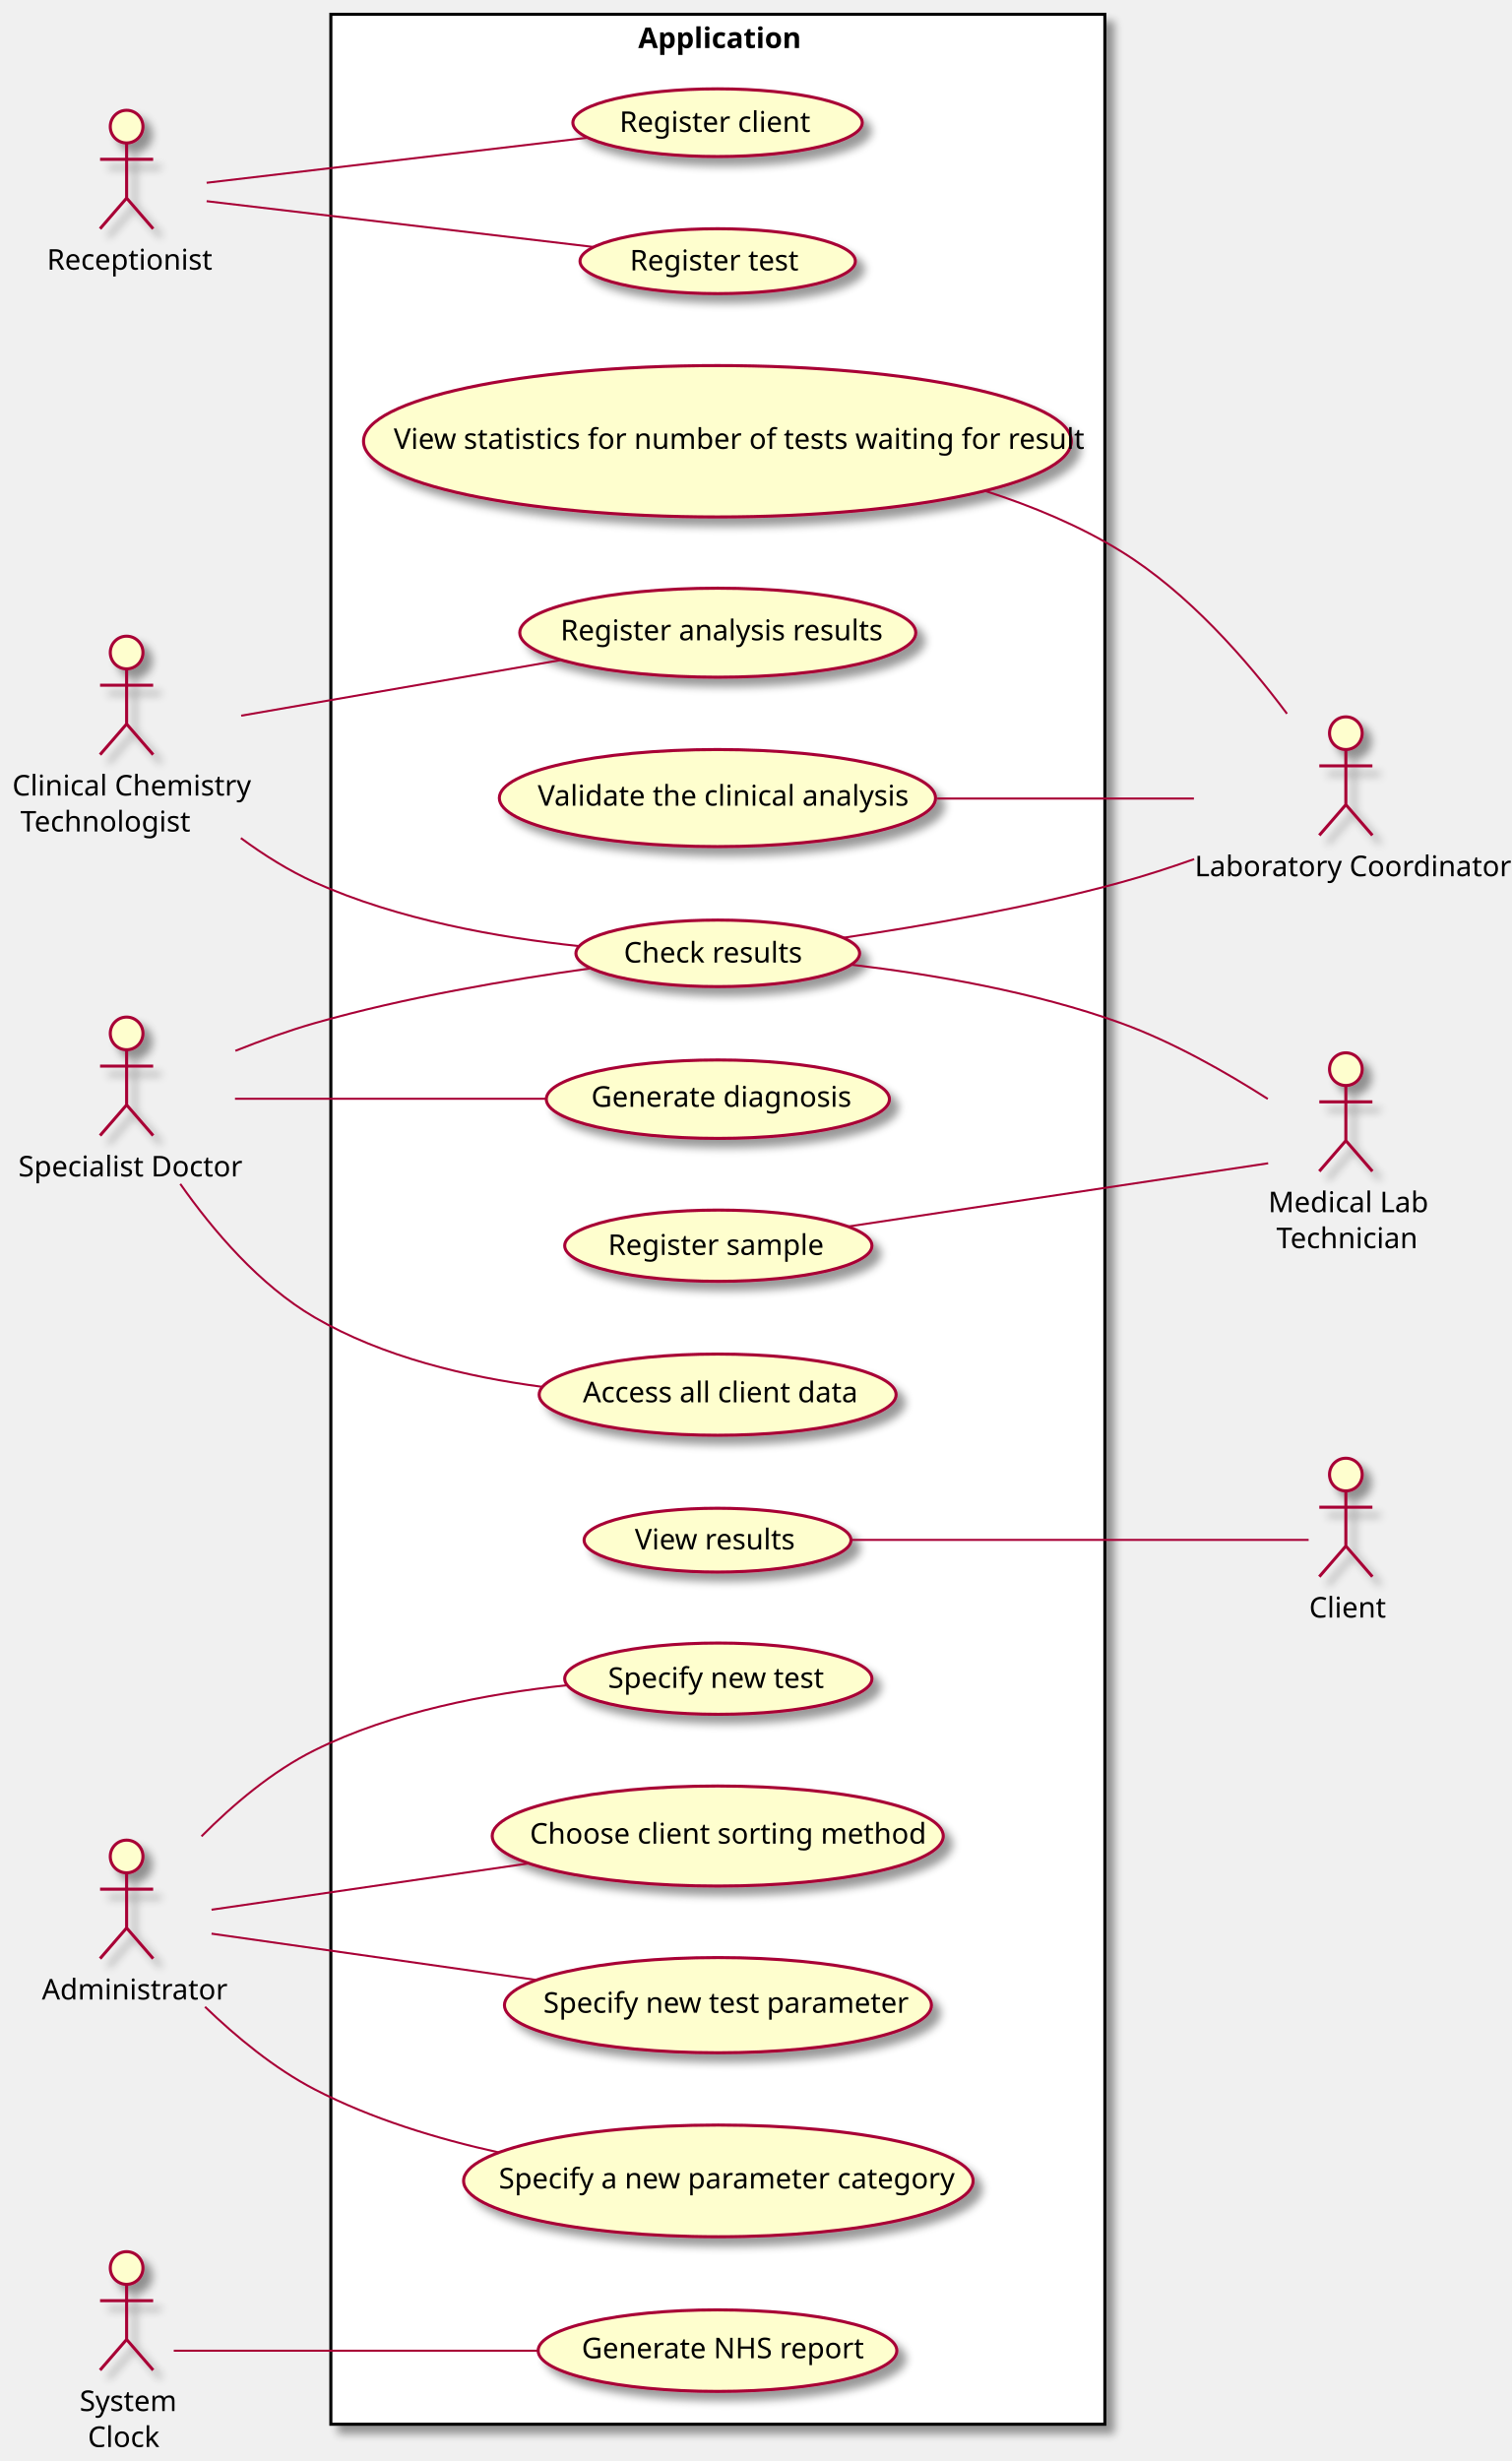
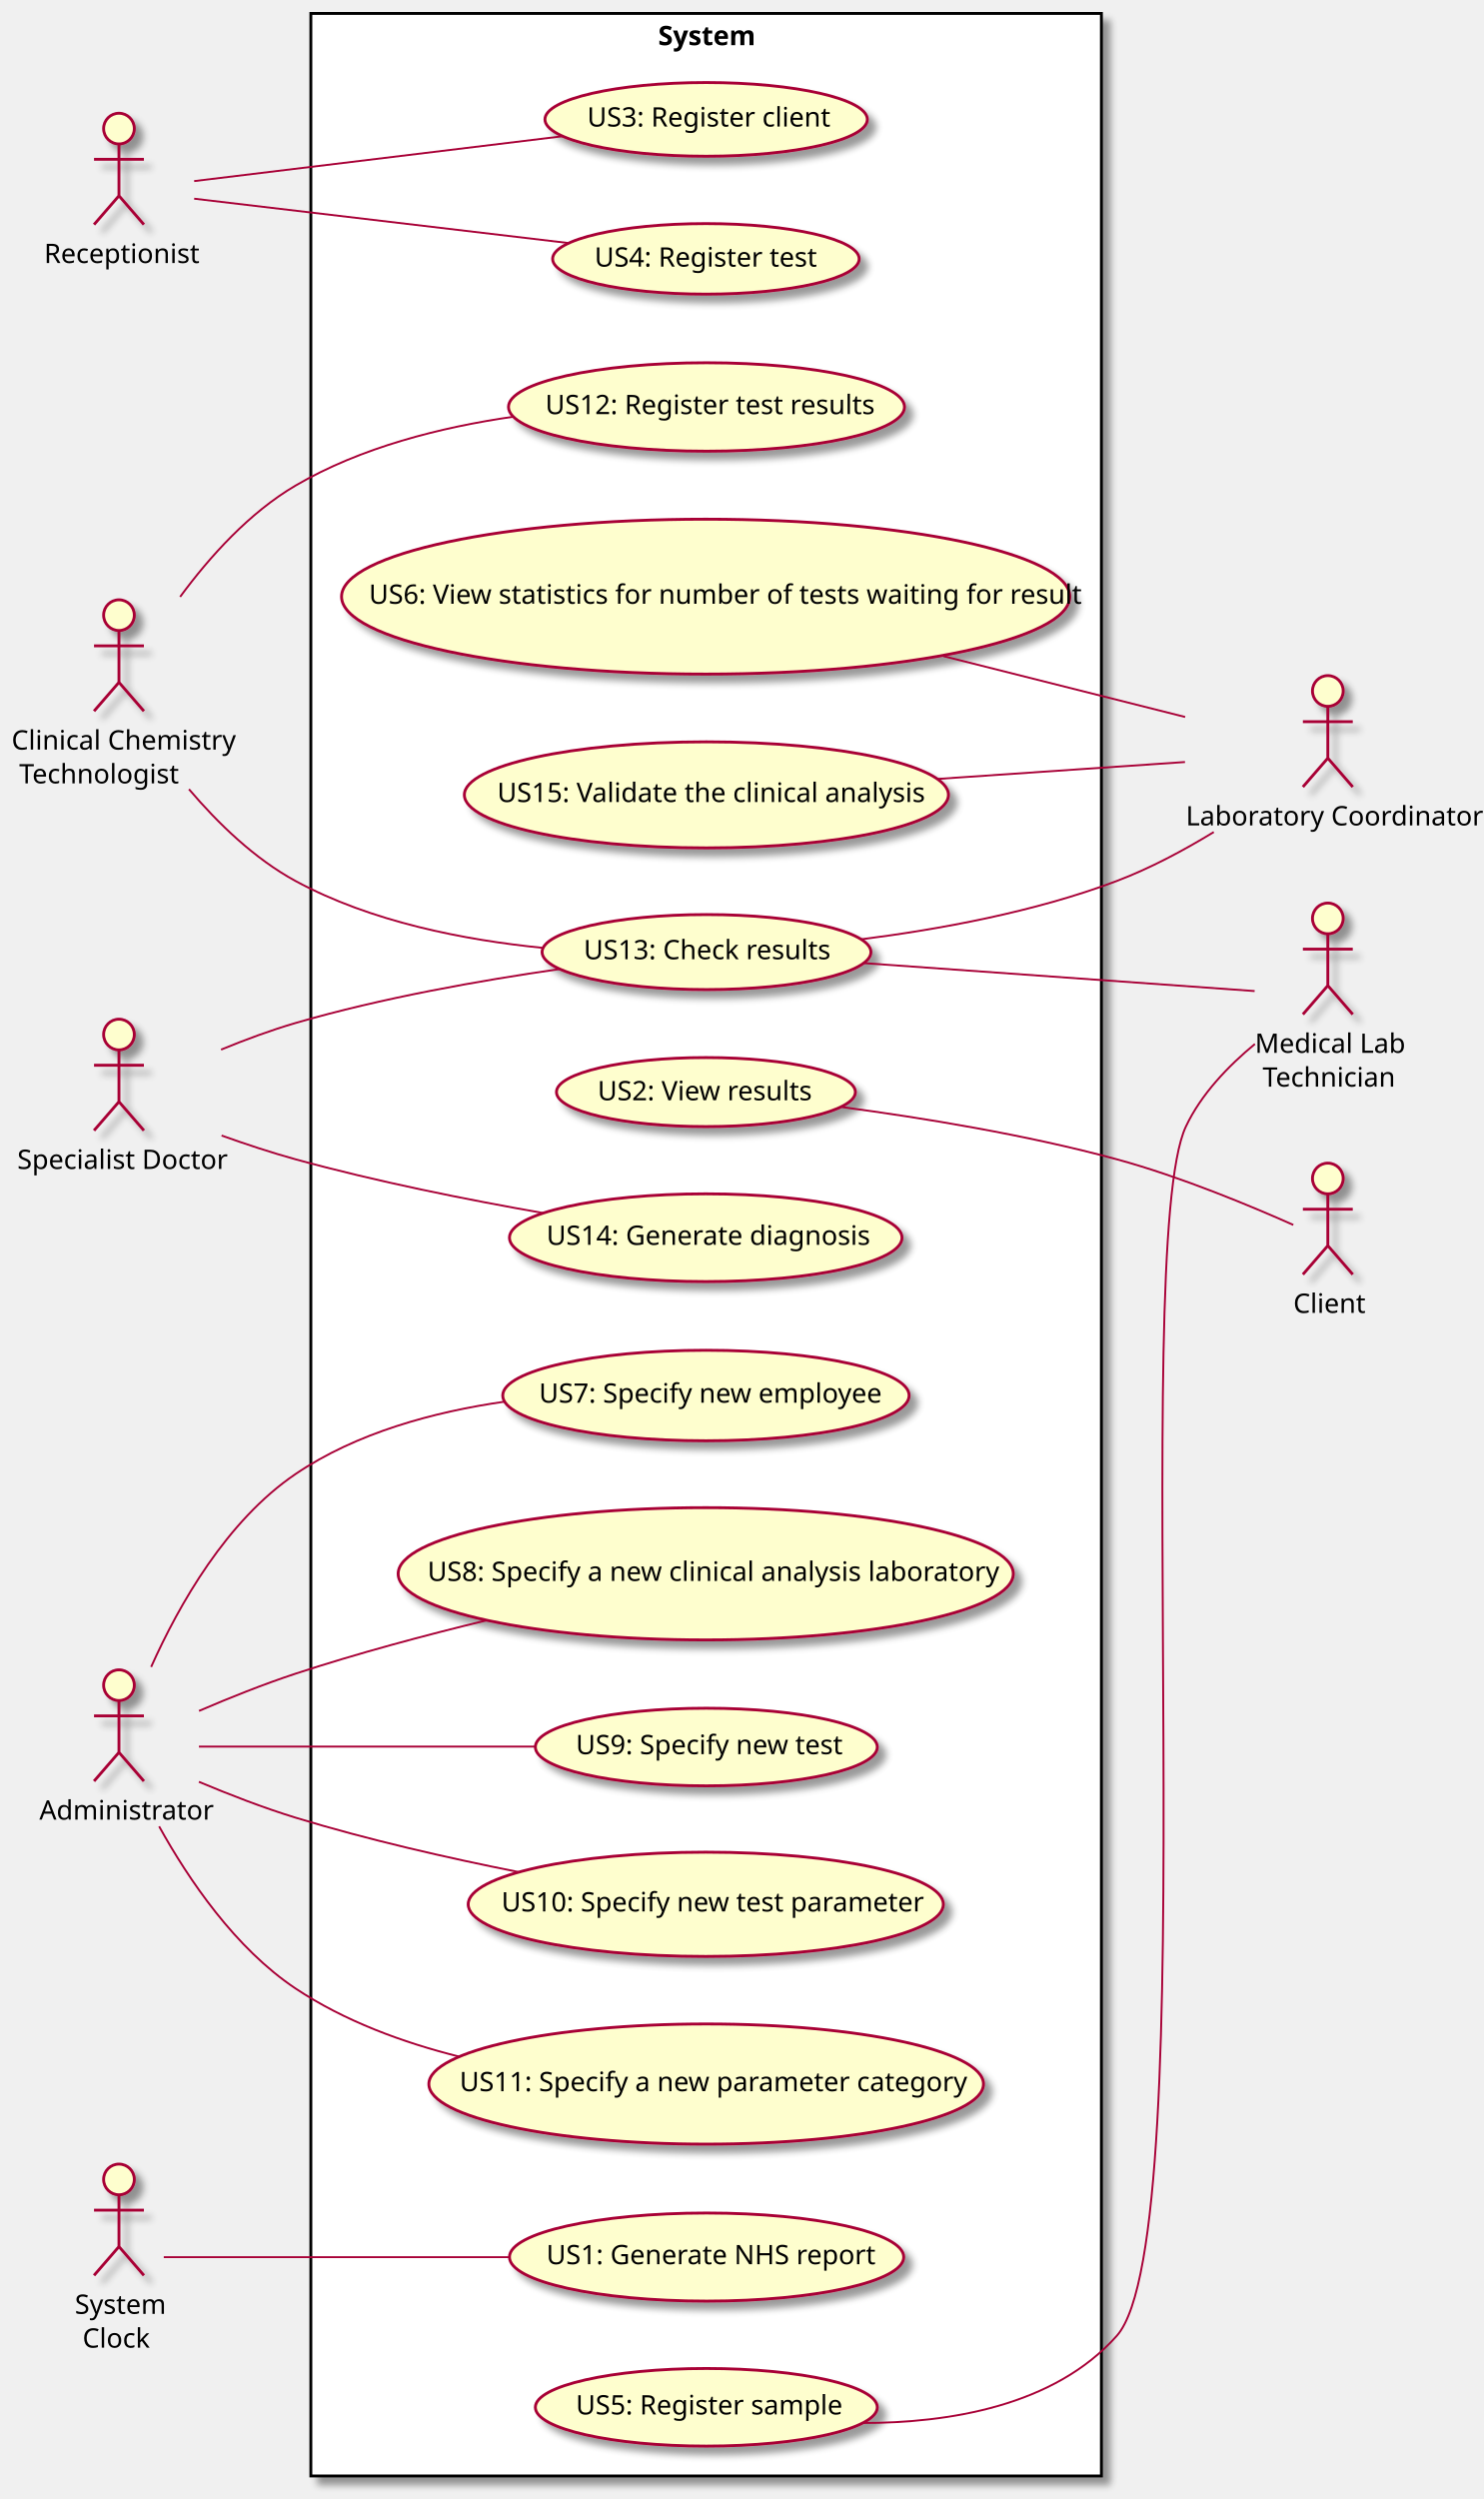
- <svg xmlns="http://www.w3.org/2000/svg" contentScriptType="application/ecmascript" contentStyleType="text/css" height="723.6px" preserveAspectRatio="none" style="width:444px;height:723px;" version="1.1" viewBox="0 0 444 723" width="444px" zoomAndPan="magnify">
+ <svg xmlns="http://www.w3.org/2000/svg" contentScriptType="application/ecmascript" contentStyleType="text/css" height="1302px" preserveAspectRatio="none" style="width:773px;height:1302px;" version="1.1" viewBox="0 0 773 1302" width="773px" zoomAndPan="magnify">
  <defs>
-     <filter height="300%" id="fibcow8h8oq52" width="300%" x="-1" y="-1">
-       <feGaussianBlur result="blurOut" stdDeviation="1.2" />
+     <filter height="300%" id="fkpus3phq4os6" width="300%" x="-1" y="-1">
+       <feGaussianBlur result="blurOut" stdDeviation="2.0" />
      <feColorMatrix in="blurOut" result="blurOut2" type="matrix" values="0 0 0 0 0 0 0 0 0 0 0 0 0 0 0 0 0 0 .4 0" />
-       <feOffset dx="2.4" dy="2.4" in="blurOut2" result="blurOut3" />
+       <feOffset dx="4.0" dy="4.0" in="blurOut2" result="blurOut3" />
      <feBlend in="SourceGraphic" in2="blurOut3" mode="normal" />
    </filter>
  </defs>
  <g>
-     <rect fill="#FFFFFF" filter="url(#fibcow8h8oq52)" height="708" style="stroke:#000000;stroke-width:0.9;" width="227.4" x="97.2" y="4.2" />
-     <text fill="#000000" font-family="sans-serif" font-size="8.4" font-weight="bold" lengthAdjust="spacing" textLength="46.8" x="187.5" y="14.12">Application</text>
-     <ellipse cx="210.85" cy="76.73" fill="#FEFECE" filter="url(#fibcow8h8oq52)" rx="40.45" ry="9.53" style="stroke:#A80036;stroke-width:0.9;" />
-     <text fill="#000000" font-family="sans-serif" font-size="8.4" lengthAdjust="spacing" textLength="48" x="185.05" y="79.44">Register test</text>
-     <ellipse cx="210.814" cy="36.043" fill="#FEFECE" filter="url(#fibcow8h8oq52)" rx="42.514" ry="9.943" style="stroke:#A80036;stroke-width:0.9;" />
-     <text fill="#000000" font-family="sans-serif" font-size="8.4" lengthAdjust="spacing" textLength="54" x="182.014" y="38.753">Register client</text>
-     <ellipse cx="211.035" cy="365.967" fill="#FEFECE" filter="url(#fibcow8h8oq52)" rx="45.135" ry="10.467" style="stroke:#A80036;stroke-width:0.9;" />
-     <text fill="#000000" font-family="sans-serif" font-size="8.4" lengthAdjust="spacing" textLength="61.2" x="178.635" y="368.677">Register sample</text>
-     <ellipse cx="210.871" cy="185.874" fill="#FEFECE" filter="url(#fibcow8h8oq52)" rx="58.172" ry="13.074" style="stroke:#A80036;stroke-width:0.9;" />
-     <text fill="#000000" font-family="sans-serif" font-size="8.4" lengthAdjust="spacing" textLength="92.4" x="164.672" y="188.111">Register analysis results</text>
-     <ellipse cx="210.904" cy="322.921" fill="#FEFECE" filter="url(#fibcow8h8oq52)" rx="50.404" ry="11.521" style="stroke:#A80036;stroke-width:0.9;" />
-     <text fill="#000000" font-family="sans-serif" font-size="8.4" lengthAdjust="spacing" textLength="74.4" x="173.704" y="325.158">Generate diagnosis</text>
-     <ellipse cx="210.86" cy="539.392" fill="#FEFECE" filter="url(#fibcow8h8oq52)" rx="66.26" ry="14.692" style="stroke:#A80036;stroke-width:0.9;" />
-     <text fill="#000000" font-family="sans-serif" font-size="8.4" lengthAdjust="spacing" textLength="110.4" x="155.66" y="541.629">Choose client sorting method</text>
-     <ellipse cx="210.779" cy="234.456" fill="#FEFECE" filter="url(#fibcow8h8oq52)" rx="64.079" ry="14.256" style="stroke:#A80036;stroke-width:0.9;" />
-     <text fill="#000000" font-family="sans-serif" font-size="8.4" lengthAdjust="spacing" textLength="105.6" x="157.979" y="236.693">Validate the clinical analysis</text>
-     <ellipse cx="210.805" cy="452.471" fill="#FEFECE" filter="url(#fibcow8h8oq52)" rx="39.205" ry="9.371" style="stroke:#A80036;stroke-width:0.9;" />
-     <text fill="#000000" font-family="sans-serif" font-size="8.4" lengthAdjust="spacing" textLength="45" x="186.505" y="455.181">View results</text>
-     <ellipse cx="210.874" cy="280.075" fill="#FEFECE" filter="url(#fibcow8h8oq52)" rx="41.674" ry="9.775" style="stroke:#A80036;stroke-width:0.9;" />
-     <text fill="#000000" font-family="sans-serif" font-size="8.4" lengthAdjust="spacing" textLength="51.6" x="183.274" y="282.785">Check results</text>
-     <ellipse cx="210.773" cy="129.635" fill="#FEFECE" filter="url(#fibcow8h8oq52)" rx="103.973" ry="22.235" style="stroke:#A80036;stroke-width:0.9;" />
-     <text fill="#000000" font-family="sans-serif" font-size="8.4" lengthAdjust="spacing" textLength="190.2" x="115.673" y="131.872">View statistics for number of tests waiting for result</text>
-     <ellipse cx="210.835" cy="409.727" fill="#FEFECE" filter="url(#fibcow8h8oq52)" rx="52.435" ry="11.927" style="stroke:#A80036;stroke-width:0.9;" />
-     <text fill="#000000" font-family="sans-serif" font-size="8.4" lengthAdjust="spacing" textLength="79.2" x="171.235" y="411.964">Access all client data</text>
-     <ellipse cx="210.792" cy="690.578" fill="#FEFECE" filter="url(#fibcow8h8oq52)" rx="52.692" ry="11.978" style="stroke:#A80036;stroke-width:0.9;" />
-     <text fill="#000000" font-family="sans-serif" font-size="8.4" lengthAdjust="spacing" textLength="79.8" x="170.892" y="692.815">Generate NHS report</text>
-     <ellipse cx="211.035" cy="493.167" fill="#FEFECE" filter="url(#fibcow8h8oq52)" rx="45.135" ry="10.467" style="stroke:#A80036;stroke-width:0.9;" />
-     <text fill="#000000" font-family="sans-serif" font-size="8.4" lengthAdjust="spacing" textLength="61.2" x="178.635" y="495.877">Specify new test</text>
-     <ellipse cx="210.924" cy="589.085" fill="#FEFECE" filter="url(#fibcow8h8oq52)" rx="62.724" ry="13.985" style="stroke:#A80036;stroke-width:0.9;" />
-     <text fill="#000000" font-family="sans-serif" font-size="8.4" lengthAdjust="spacing" textLength="102.6" x="159.624" y="591.322">Specify new test parameter</text>
-     <ellipse cx="211.043" cy="640.709" fill="#FEFECE" filter="url(#fibcow8h8oq52)" rx="74.843" ry="16.409" style="stroke:#A80036;stroke-width:0.9;" />
-     <text fill="#000000" font-family="sans-serif" font-size="8.4" lengthAdjust="spacing" textLength="129" x="146.543" y="642.946">Specify a new parameter category</text>
-     <ellipse cx="37.2" cy="37.2" fill="#FEFECE" filter="url(#fibcow8h8oq52)" rx="4.8" ry="4.8" style="stroke:#A80036;stroke-width:0.9;" />
-     <path d="M37.2,42 L37.2,58.2 M29.4,46.8 L45,46.8 M37.2,58.2 L29.4,67.2 M37.2,58.2 L45,67.2 " fill="none" filter="url(#fibcow8h8oq52)" style="stroke:#A80036;stroke-width:0.9;" />
-     <text fill="#000000" font-family="sans-serif" font-size="8.4" lengthAdjust="spacing" textLength="46.8" x="13.8" y="79.22">Receptionist</text>
-     <ellipse cx="395.4" cy="314.1" fill="#FEFECE" filter="url(#fibcow8h8oq52)" rx="4.8" ry="4.8" style="stroke:#A80036;stroke-width:0.9;" />
-     <path d="M395.4,318.9 L395.4,335.1 M387.6,323.7 L403.2,323.7 M395.4,335.1 L387.6,344.1 M395.4,335.1 L403.2,344.1 " fill="none" filter="url(#fibcow8h8oq52)" style="stroke:#A80036;stroke-width:0.9;" />
-     <text fill="#000000" font-family="sans-serif" font-size="8.4" lengthAdjust="spacing" textLength="45.6" x="372.6" y="356.12">Medical Lab</text>
-     <text fill="#000000" font-family="sans-serif" font-size="8.4" lengthAdjust="spacing" textLength="41.4" x="375" y="366.685">Technician</text>
-     <ellipse cx="37.2" cy="191.7" fill="#FEFECE" filter="url(#fibcow8h8oq52)" rx="4.8" ry="4.8" style="stroke:#A80036;stroke-width:0.9;" />
-     <path d="M37.2,196.5 L37.2,212.7 M29.4,201.3 L45,201.3 M37.2,212.7 L29.4,221.7 M37.2,212.7 L45,221.7 " fill="none" filter="url(#fibcow8h8oq52)" style="stroke:#A80036;stroke-width:0.9;" />
-     <text fill="#000000" font-family="sans-serif" font-size="8.4" lengthAdjust="spacing" textLength="67.2" x="3.6" y="233.72">Clinical Chemistry</text>
-     <text fill="#000000" font-family="sans-serif" font-size="8.4" lengthAdjust="spacing" textLength="48.6" x="6" y="244.286">Technologist</text>
-     <ellipse cx="37.2" cy="303.6" fill="#FEFECE" filter="url(#fibcow8h8oq52)" rx="4.8" ry="4.8" style="stroke:#A80036;stroke-width:0.9;" />
-     <path d="M37.2,308.4 L37.2,324.6 M29.4,313.2 L45,313.2 M37.2,324.6 L29.4,333.6 M37.2,324.6 L45,333.6 " fill="none" filter="url(#fibcow8h8oq52)" style="stroke:#A80036;stroke-width:0.9;" />
-     <text fill="#000000" font-family="sans-serif" font-size="8.4" lengthAdjust="spacing" textLength="63.6" x="5.4" y="345.62">Specialist Doctor</text>
-     <ellipse cx="395.4" cy="215.4" fill="#FEFECE" filter="url(#fibcow8h8oq52)" rx="4.8" ry="4.8" style="stroke:#A80036;stroke-width:0.9;" />
-     <path d="M395.4,220.2 L395.4,236.4 M387.6,225 L403.2,225 M395.4,236.4 L387.6,245.4 M395.4,236.4 L403.2,245.4 " fill="none" filter="url(#fibcow8h8oq52)" style="stroke:#A80036;stroke-width:0.9;" />
-     <text fill="#000000" font-family="sans-serif" font-size="8.4" lengthAdjust="spacing" textLength="88.8" x="351" y="257.42">Laboratory Coordinator</text>
-     <ellipse cx="395.4" cy="433.2" fill="#FEFECE" filter="url(#fibcow8h8oq52)" rx="4.8" ry="4.8" style="stroke:#A80036;stroke-width:0.9;" />
-     <path d="M395.4,438 L395.4,454.2 M387.6,442.8 L403.2,442.8 M395.4,454.2 L387.6,463.2 M395.4,454.2 L403.2,463.2 " fill="none" filter="url(#fibcow8h8oq52)" style="stroke:#A80036;stroke-width:0.9;" />
-     <text fill="#000000" font-family="sans-serif" font-size="8.4" lengthAdjust="spacing" textLength="21.6" x="384.6" y="475.22">Client</text>
-     <ellipse cx="37.2" cy="545.4" fill="#FEFECE" filter="url(#fibcow8h8oq52)" rx="4.8" ry="4.8" style="stroke:#A80036;stroke-width:0.9;" />
-     <path d="M37.2,550.2 L37.2,566.4 M29.4,555 L45,555 M37.2,566.4 L29.4,575.4 M37.2,566.4 L45,575.4 " fill="none" filter="url(#fibcow8h8oq52)" style="stroke:#A80036;stroke-width:0.9;" />
-     <text fill="#000000" font-family="sans-serif" font-size="8.4" lengthAdjust="spacing" textLength="49.8" x="12.3" y="587.42">Administrator</text>
-     <ellipse cx="37.2" cy="666.3" fill="#FEFECE" filter="url(#fibcow8h8oq52)" rx="4.8" ry="4.8" style="stroke:#A80036;stroke-width:0.9;" />
-     <path d="M37.2,671.1 L37.2,687.3 M29.4,675.9 L45,675.9 M37.2,687.3 L29.4,696.3 M37.2,687.3 L45,696.3 " fill="none" filter="url(#fibcow8h8oq52)" style="stroke:#A80036;stroke-width:0.9;" />
-     <text fill="#000000" font-family="sans-serif" font-size="8.4" lengthAdjust="spacing" textLength="27.6" x="23.4" y="708.32">System</text>
-     <text fill="#000000" font-family="sans-serif" font-size="8.4" lengthAdjust="spacing" textLength="21" x="25.8" y="718.885">Clock</text>
-     <path d="M60.708,59.106 C89.802,62.55 140.34,68.526 174.534,72.57 " fill="none" id="Receptionist-UC1" style="stroke:#A80036;stroke-width:0.6;" />
-     <path d="M60.708,53.694 C89.298,50.31 138.594,44.478 172.746,40.44 " fill="none" id="Receptionist-UC2" style="stroke:#A80036;stroke-width:0.6;" />
-     <path d="M249.036,360.348 C286.218,354.75 341.916,346.362 372.576,341.748 " fill="none" id="UC3-MLT" style="stroke:#A80036;stroke-width:0.6;" />
-     <path d="M70.854,210.252 C97.416,205.632 135.018,199.092 164.484,193.968 " fill="none" id="CCT-UC4" style="stroke:#A80036;stroke-width:0.6;" />
-     <path d="M69.036,322.8 C94.476,322.8 130.872,322.8 160.344,322.8 " fill="none" id="Doctor-UC5" style="stroke:#A80036;stroke-width:0.6;" />
-     <path d="M62.148,561.042 C86.25,557.52 123.978,552.012 155.328,547.428 " fill="none" id="Administrator-UC6" style="stroke:#A80036;stroke-width:0.6;" />
-     <path d="M275.352,234.6 C300.252,234.6 328.176,234.6 350.76,234.6 " fill="none" id="UC7-LC" style="stroke:#A80036;stroke-width:0.6;" />
-     <path d="M250.374,452.4 C293.142,452.4 359.178,452.4 384.468,452.4 " fill="none" id="UC8-Client" style="stroke:#A80036;stroke-width:0.6;" />
-     <path d="M250.35,283.44 C273.774,286.242 303.912,291.366 329.4,300.6 C344.568,306.096 360.258,315.036 372.462,322.842 " fill="none" id="UC9-MLT" style="stroke:#A80036;stroke-width:0.6;" />
-     <path d="M70.764,246.216 C77.538,251.196 84.906,255.828 92.4,259.2 C116.856,270.204 146.604,275.454 170.1,277.95 " fill="none" id="CCT-UC9" style="stroke:#A80036;stroke-width:0.6;" />
-     <path d="M247.74,275.502 C271.26,272.028 302.436,266.604 329.4,259.2 C336.42,257.274 343.74,254.898 350.838,252.39 " fill="none" id="UC9-LC" style="stroke:#A80036;stroke-width:0.6;" />
-     <path d="M69.156,308.712 C76.662,305.718 84.726,302.796 92.4,300.6 C118.962,292.998 149.748,287.79 173.196,284.538 " fill="none" id="Doctor-UC9" style="stroke:#A80036;stroke-width:0.6;" />
-     <path d="M378.102,209.682 C366.264,193.848 349.032,174.114 329.4,162 C317.25,154.506 303.348,148.71 289.452,144.24 " fill="none" id="LC-UC10" style="stroke:#A80036;stroke-width:0.6;" />
-     <path d="M52.968,347.814 C62.58,361.506 76.23,377.556 92.4,387 C112.476,398.724 137.43,404.556 159.204,407.412 " fill="none" id="Doctor-UC11" style="stroke:#A80036;stroke-width:0.6;" />
-     <path d="M51.048,690.6 C73.65,690.6 120.822,690.6 157.992,690.6 " fill="none" id="Clock-UC12" style="stroke:#A80036;stroke-width:0.6;" />
-     <path d="M59.196,539.49 C68.472,530.148 80.034,520.338 92.4,514.2 C115.302,502.83 143.418,497.538 166.446,495.108 " fill="none" id="Administrator-UC13" style="stroke:#A80036;stroke-width:0.6;" />
-     <path d="M62.148,568.074 C86.85,571.596 125.874,577.158 157.674,581.694 " fill="none" id="Administrator-UC14" style="stroke:#A80036;stroke-width:0.6;" />
-     <path d="M60.234,589.566 C69.408,598.416 80.622,607.68 92.4,613.8 C109.032,622.44 128.394,628.338 146.568,632.358 " fill="none" id="Administrator-UC15" style="stroke:#A80036;stroke-width:0.6;" />
+     <rect fill="#FFFFFF" filter="url(#fkpus3phq4os6)" height="1283" style="stroke:#000000;stroke-width:1.5;" width="412" x="162" y="7" />
+     <text fill="#000000" font-family="sans-serif" font-size="14" font-weight="bold" lengthAdjust="spacing" textLength="50" x="343" y="23.533">System</text>
+     <ellipse cx="367.879" cy="134.876" fill="#FEFECE" filter="url(#fkpus3phq4os6)" rx="79.879" ry="18.376" style="stroke:#A80036;stroke-width:1.5;" />
+     <text fill="#000000" font-family="sans-serif" font-size="14" lengthAdjust="spacing" textLength="114" x="309.837" y="138.902">US4: Register test</text>
+     <ellipse cx="368.007" cy="62.201" fill="#FEFECE" filter="url(#fkpus3phq4os6)" rx="84.007" ry="19.201" style="stroke:#A80036;stroke-width:1.5;" />
+     <text fill="#000000" font-family="sans-serif" font-size="14" lengthAdjust="spacing" textLength="124" x="306.007" y="65.93">US3: Register client</text>
+     <ellipse cx="368.19" cy="212.038" fill="#FEFECE" filter="url(#fkpus3phq4os6)" rx="103.19" ry="23.038" style="stroke:#A80036;stroke-width:1.5;" />
+     <text fill="#000000" font-family="sans-serif" font-size="14" lengthAdjust="spacing" textLength="168" x="284.19" y="215.767">US12: Register test results</text>
+     <ellipse cx="367.793" cy="644.859" fill="#FEFECE" filter="url(#fkpus3phq4os6)" rx="102.293" ry="22.859" style="stroke:#A80036;stroke-width:1.5;" />
+     <text fill="#000000" font-family="sans-serif" font-size="14" lengthAdjust="spacing" textLength="166" x="284.793" y="648.587">US14: Generate diagnosis</text>
+     <ellipse cx="368.241" cy="1175.948" fill="#FEFECE" filter="url(#fkpus3phq4os6)" rx="102.741" ry="22.948" style="stroke:#A80036;stroke-width:1.5;" />
+     <text fill="#000000" font-family="sans-serif" font-size="14" lengthAdjust="spacing" textLength="167" x="284.741" y="1179.677">US1: Generate NHS report</text>
+     <ellipse cx="368.138" cy="414.128" fill="#FEFECE" filter="url(#fkpus3phq4os6)" rx="126.138" ry="27.628" style="stroke:#A80036;stroke-width:1.5;" />
+     <text fill="#000000" font-family="sans-serif" font-size="14" lengthAdjust="spacing" textLength="218" x="259.138" y="417.856">US15: Validate the clinical analysis</text>
+     <ellipse cx="367.896" cy="568.979" fill="#FEFECE" filter="url(#fkpus3phq4os6)" rx="77.896" ry="17.979" style="stroke:#A80036;stroke-width:1.5;" />
+     <text fill="#000000" font-family="sans-serif" font-size="14" lengthAdjust="spacing" textLength="109" x="311.435" y="573.247">US2: View results</text>
+     <ellipse cx="368.193" cy="496.038" fill="#FEFECE" filter="url(#fkpus3phq4os6)" rx="85.693" ry="19.538" style="stroke:#A80036;stroke-width:1.5;" />
+     <text fill="#000000" font-family="sans-serif" font-size="14" lengthAdjust="spacing" textLength="128" x="304.193" y="499.767">US13: Check results</text>
+     <ellipse cx="367.894" cy="727.079" fill="#FEFECE" filter="url(#fkpus3phq4os6)" rx="105.894" ry="23.579" style="stroke:#A80036;stroke-width:1.5;" />
+     <text fill="#000000" font-family="sans-serif" font-size="14" lengthAdjust="spacing" textLength="174" x="280.894" y="730.807">US7: Specify new employee</text>
+     <ellipse cx="367.787" cy="819.957" fill="#FEFECE" filter="url(#fkpus3phq4os6)" rx="160.287" ry="34.457" style="stroke:#A80036;stroke-width:1.5;" />
+     <text fill="#000000" font-family="sans-serif" font-size="14" lengthAdjust="spacing" textLength="290" x="222.787" y="823.686">US8: Specify a new clinical analysis laboratory</text>
+     <ellipse cx="368.105" cy="910.221" fill="#FEFECE" filter="url(#fkpus3phq4os6)" rx="89.105" ry="20.221" style="stroke:#A80036;stroke-width:1.5;" />
+     <text fill="#000000" font-family="sans-serif" font-size="14" lengthAdjust="spacing" textLength="136" x="300.105" y="913.949">US9: Specify new test</text>
+     <ellipse cx="367.807" cy="992.161" fill="#FEFECE" filter="url(#fkpus3phq4os6)" rx="123.807" ry="27.161" style="stroke:#A80036;stroke-width:1.5;" />
+     <text fill="#000000" font-family="sans-serif" font-size="14" lengthAdjust="spacing" textLength="213" x="261.307" y="995.89">US10: Specify new test parameter</text>
+     <ellipse cx="368.021" cy="1085.804" fill="#FEFECE" filter="url(#fkpus3phq4os6)" rx="144.521" ry="31.304" style="stroke:#A80036;stroke-width:1.5;" />
+     <text fill="#000000" font-family="sans-serif" font-size="14" lengthAdjust="spacing" textLength="257" x="239.521" y="1089.533">US11: Specify a new parameter category</text>
+     <ellipse cx="368.105" cy="1254.221" fill="#FEFECE" filter="url(#fkpus3phq4os6)" rx="89.105" ry="20.221" style="stroke:#A80036;stroke-width:1.5;" />
+     <text fill="#000000" font-family="sans-serif" font-size="14" lengthAdjust="spacing" textLength="136" x="300.105" y="1257.949">US5: Register sample</text>
+     <ellipse cx="367.763" cy="310.853" fill="#FEFECE" filter="url(#fkpus3phq4os6)" rx="189.763" ry="40.352" style="stroke:#A80036;stroke-width:1.5;" />
+     <text fill="#000000" font-family="sans-serif" font-size="14" lengthAdjust="spacing" textLength="351" x="192.263" y="314.581">US6: View statistics for number of tests waiting for result</text>
+     <ellipse cx="62" cy="67" fill="#FEFECE" filter="url(#fkpus3phq4os6)" rx="8" ry="8" style="stroke:#A80036;stroke-width:1.5;" />
+     <path d="M62,75 L62,102 M49,83 L75,83 M62,102 L49,117 M62,102 L75,117 " fill="none" filter="url(#fkpus3phq4os6)" style="stroke:#A80036;stroke-width:1.5;" />
+     <text fill="#000000" font-family="sans-serif" font-size="14" lengthAdjust="spacing" textLength="78" x="23" y="137.033">Receptionist</text>
+     <ellipse cx="692" cy="478.5" fill="#FEFECE" filter="url(#fkpus3phq4os6)" rx="8" ry="8" style="stroke:#A80036;stroke-width:1.5;" />
+     <path d="M692,486.5 L692,513.5 M679,494.5 L705,494.5 M692,513.5 L679,528.5 M692,513.5 L705,528.5 " fill="none" filter="url(#fkpus3phq4os6)" style="stroke:#A80036;stroke-width:1.5;" />
+     <text fill="#000000" font-family="sans-serif" font-size="14" lengthAdjust="spacing" textLength="76" x="654" y="548.533">Medical Lab</text>
+     <text fill="#000000" font-family="sans-serif" font-size="14" lengthAdjust="spacing" textLength="69" x="658" y="566.143">Technician</text>
+     <ellipse cx="62" cy="320.5" fill="#FEFECE" filter="url(#fkpus3phq4os6)" rx="8" ry="8" style="stroke:#A80036;stroke-width:1.5;" />
+     <path d="M62,328.5 L62,355.5 M49,336.5 L75,336.5 M62,355.5 L49,370.5 M62,355.5 L75,370.5 " fill="none" filter="url(#fkpus3phq4os6)" style="stroke:#A80036;stroke-width:1.5;" />
+     <text fill="#000000" font-family="sans-serif" font-size="14" lengthAdjust="spacing" textLength="112" x="6" y="390.533">Clinical Chemistry</text>
+     <text fill="#000000" font-family="sans-serif" font-size="14" lengthAdjust="spacing" textLength="81" x="10" y="408.143">Technologist</text>
+     <ellipse cx="62" cy="539" fill="#FEFECE" filter="url(#fkpus3phq4os6)" rx="8" ry="8" style="stroke:#A80036;stroke-width:1.5;" />
+     <path d="M62,547 L62,574 M49,555 L75,555 M62,574 L49,589 M62,574 L75,589 " fill="none" filter="url(#fkpus3phq4os6)" style="stroke:#A80036;stroke-width:1.5;" />
+     <text fill="#000000" font-family="sans-serif" font-size="14" lengthAdjust="spacing" textLength="106" x="9" y="609.033">Specialist Doctor</text>
+     <ellipse cx="692" cy="360" fill="#FEFECE" filter="url(#fkpus3phq4os6)" rx="8" ry="8" style="stroke:#A80036;stroke-width:1.5;" />
+     <path d="M692,368 L692,395 M679,376 L705,376 M692,395 L679,410 M692,395 L705,410 " fill="none" filter="url(#fkpus3phq4os6)" style="stroke:#A80036;stroke-width:1.5;" />
+     <text fill="#000000" font-family="sans-serif" font-size="14" lengthAdjust="spacing" textLength="148" x="618" y="430.033">Laboratory Coordinator</text>
+     <ellipse cx="692" cy="614" fill="#FEFECE" filter="url(#fkpus3phq4os6)" rx="8" ry="8" style="stroke:#A80036;stroke-width:1.5;" />
+     <path d="M692,622 L692,649 M679,630 L705,630 M692,649 L679,664 M692,649 L705,664 " fill="none" filter="url(#fkpus3phq4os6)" style="stroke:#A80036;stroke-width:1.5;" />
+     <text fill="#000000" font-family="sans-serif" font-size="14" lengthAdjust="spacing" textLength="36" x="674" y="684.033">Client</text>
+     <ellipse cx="62" cy="878" fill="#FEFECE" filter="url(#fkpus3phq4os6)" rx="8" ry="8" style="stroke:#A80036;stroke-width:1.5;" />
+     <path d="M62,886 L62,913 M49,894 L75,894 M62,913 L49,928 M62,913 L75,928 " fill="none" filter="url(#fkpus3phq4os6)" style="stroke:#A80036;stroke-width:1.5;" />
+     <text fill="#000000" font-family="sans-serif" font-size="14" lengthAdjust="spacing" textLength="83" x="20.5" y="948.033">Administrator</text>
+     <ellipse cx="62" cy="1135.5" fill="#FEFECE" filter="url(#fkpus3phq4os6)" rx="8" ry="8" style="stroke:#A80036;stroke-width:1.5;" />
+     <path d="M62,1143.5 L62,1170.5 M49,1151.5 L75,1151.5 M62,1170.5 L49,1185.5 M62,1170.5 L75,1185.5 " fill="none" filter="url(#fkpus3phq4os6)" style="stroke:#A80036;stroke-width:1.5;" />
+     <text fill="#000000" font-family="sans-serif" font-size="14" lengthAdjust="spacing" textLength="46" x="39" y="1205.533">System</text>
+     <text fill="#000000" font-family="sans-serif" font-size="14" lengthAdjust="spacing" textLength="35" x="43" y="1223.143">Clock</text>
+     <path d="M101.19,103.52 C150.07,109.31 235.68,119.45 296.53,126.66 " fill="none" id="Receptionist-US4" style="stroke:#A80036;stroke-width:1.0;" />
+     <path d="M101.19,94.35 C149.27,88.5 232.9,78.32 293.54,70.94 " fill="none" id="Receptionist-US3" style="stroke:#A80036;stroke-width:1.0;" />
+     <path d="M93.88,310.95 C109.39,289.9 129.99,267.08 154,253 C188.03,233.05 229.87,222.56 267.44,217.13 " fill="none" id="CCT-US12" style="stroke:#A80036;stroke-width:1.0;" />
+     <path d="M98.48,411.18 C113.6,428.97 132.68,447.43 154,459 C193.26,480.3 242.04,489.8 283.01,493.86 " fill="none" id="CCT-US13" style="stroke:#A80036;stroke-width:1.0;" />
+     <path d="M115.48,591.62 C127.98,596.09 141.36,600.52 154,604 C196.02,615.59 243.59,625.08 283.1,632 " fill="none" id="Doctor-US14" style="stroke:#A80036;stroke-width:1.0;" />
+     <path d="M115.21,546.86 C127.72,541.73 141.18,536.74 154,533 C198.86,519.92 250.46,510.81 291.64,504.9 " fill="none" id="Doctor-US13" style="stroke:#A80036;stroke-width:1.0;" />
+     <path d="M488.44,405.84 C531.76,402.88 579.38,399.63 617.56,397.02 " fill="none" id="US15-LC" style="stroke:#A80036;stroke-width:1.0;" />
+     <path d="M448.54,489.42 C489.41,484.25 539.43,475.1 582,459 C599.24,452.48 616.76,443.14 632.57,433.5 " fill="none" id="US13-LC" style="stroke:#A80036;stroke-width:1.0;" />
+     <path d="M438.84,576.81 C480.79,582.4 534.99,591.23 582,604 C615.47,613.09 652.86,628.78 674,638.19 " fill="none" id="US2-Client" style="stroke:#A80036;stroke-width:1.0;" />
+     <path d="M448.88,1262.41 C494.7,1262.47 549.41,1253.57 582,1217 C628.65,1164.66 588.2,650.47 618,587 C625.95,570.07 640.18,555.32 653.99,543.93 " fill="none" id="US5-MLT" style="stroke:#A80036;stroke-width:1.0;" />
+     <path d="M449.84,501.77 C515.23,506.44 604.3,512.81 653.86,516.35 " fill="none" id="US13-MLT" style="stroke:#A80036;stroke-width:1.0;" />
+     <path d="M78.77,868.48 C93.32,835.97 118.12,792.31 154,768 C185.8,746.45 226.07,735.57 263.02,730.27 " fill="none" id="Administrator-US7" style="stroke:#A80036;stroke-width:1.0;" />
+     <path d="M103.71,891.4 C119.24,884.73 137.25,877.51 154,872 C185.91,861.51 221.14,852.08 253.59,844.21 " fill="none" id="Administrator-US8" style="stroke:#A80036;stroke-width:1.0;" />
+     <path d="M103.68,910 C148.26,910 221.1,910 278.89,910 " fill="none" id="Administrator-US9" style="stroke:#A80036;stroke-width:1.0;" />
+     <path d="M103.66,928.34 C119.19,934.86 137.2,941.86 154,947 C191.4,958.46 233.38,968 270.12,975.31 " fill="none" id="Administrator-US10" style="stroke:#A80036;stroke-width:1.0;" />
+     <path d="M82.93,951.56 C98.47,979.58 122.68,1015.12 154,1036 C179.36,1052.91 209.76,1064.13 239.53,1071.57 " fill="none" id="Administrator-US11" style="stroke:#A80036;stroke-width:1.0;" />
+     <path d="M491.65,341.85 C534.13,352.54 580.39,364.18 617.64,373.55 " fill="none" id="US6-LC" style="stroke:#A80036;stroke-width:1.0;" />
+     <path d="M85.35,1176 C122.92,1176 200.94,1176 265.36,1176 " fill="none" id="Clock-US1" style="stroke:#A80036;stroke-width:1.0;" />
  </g>
</svg>
